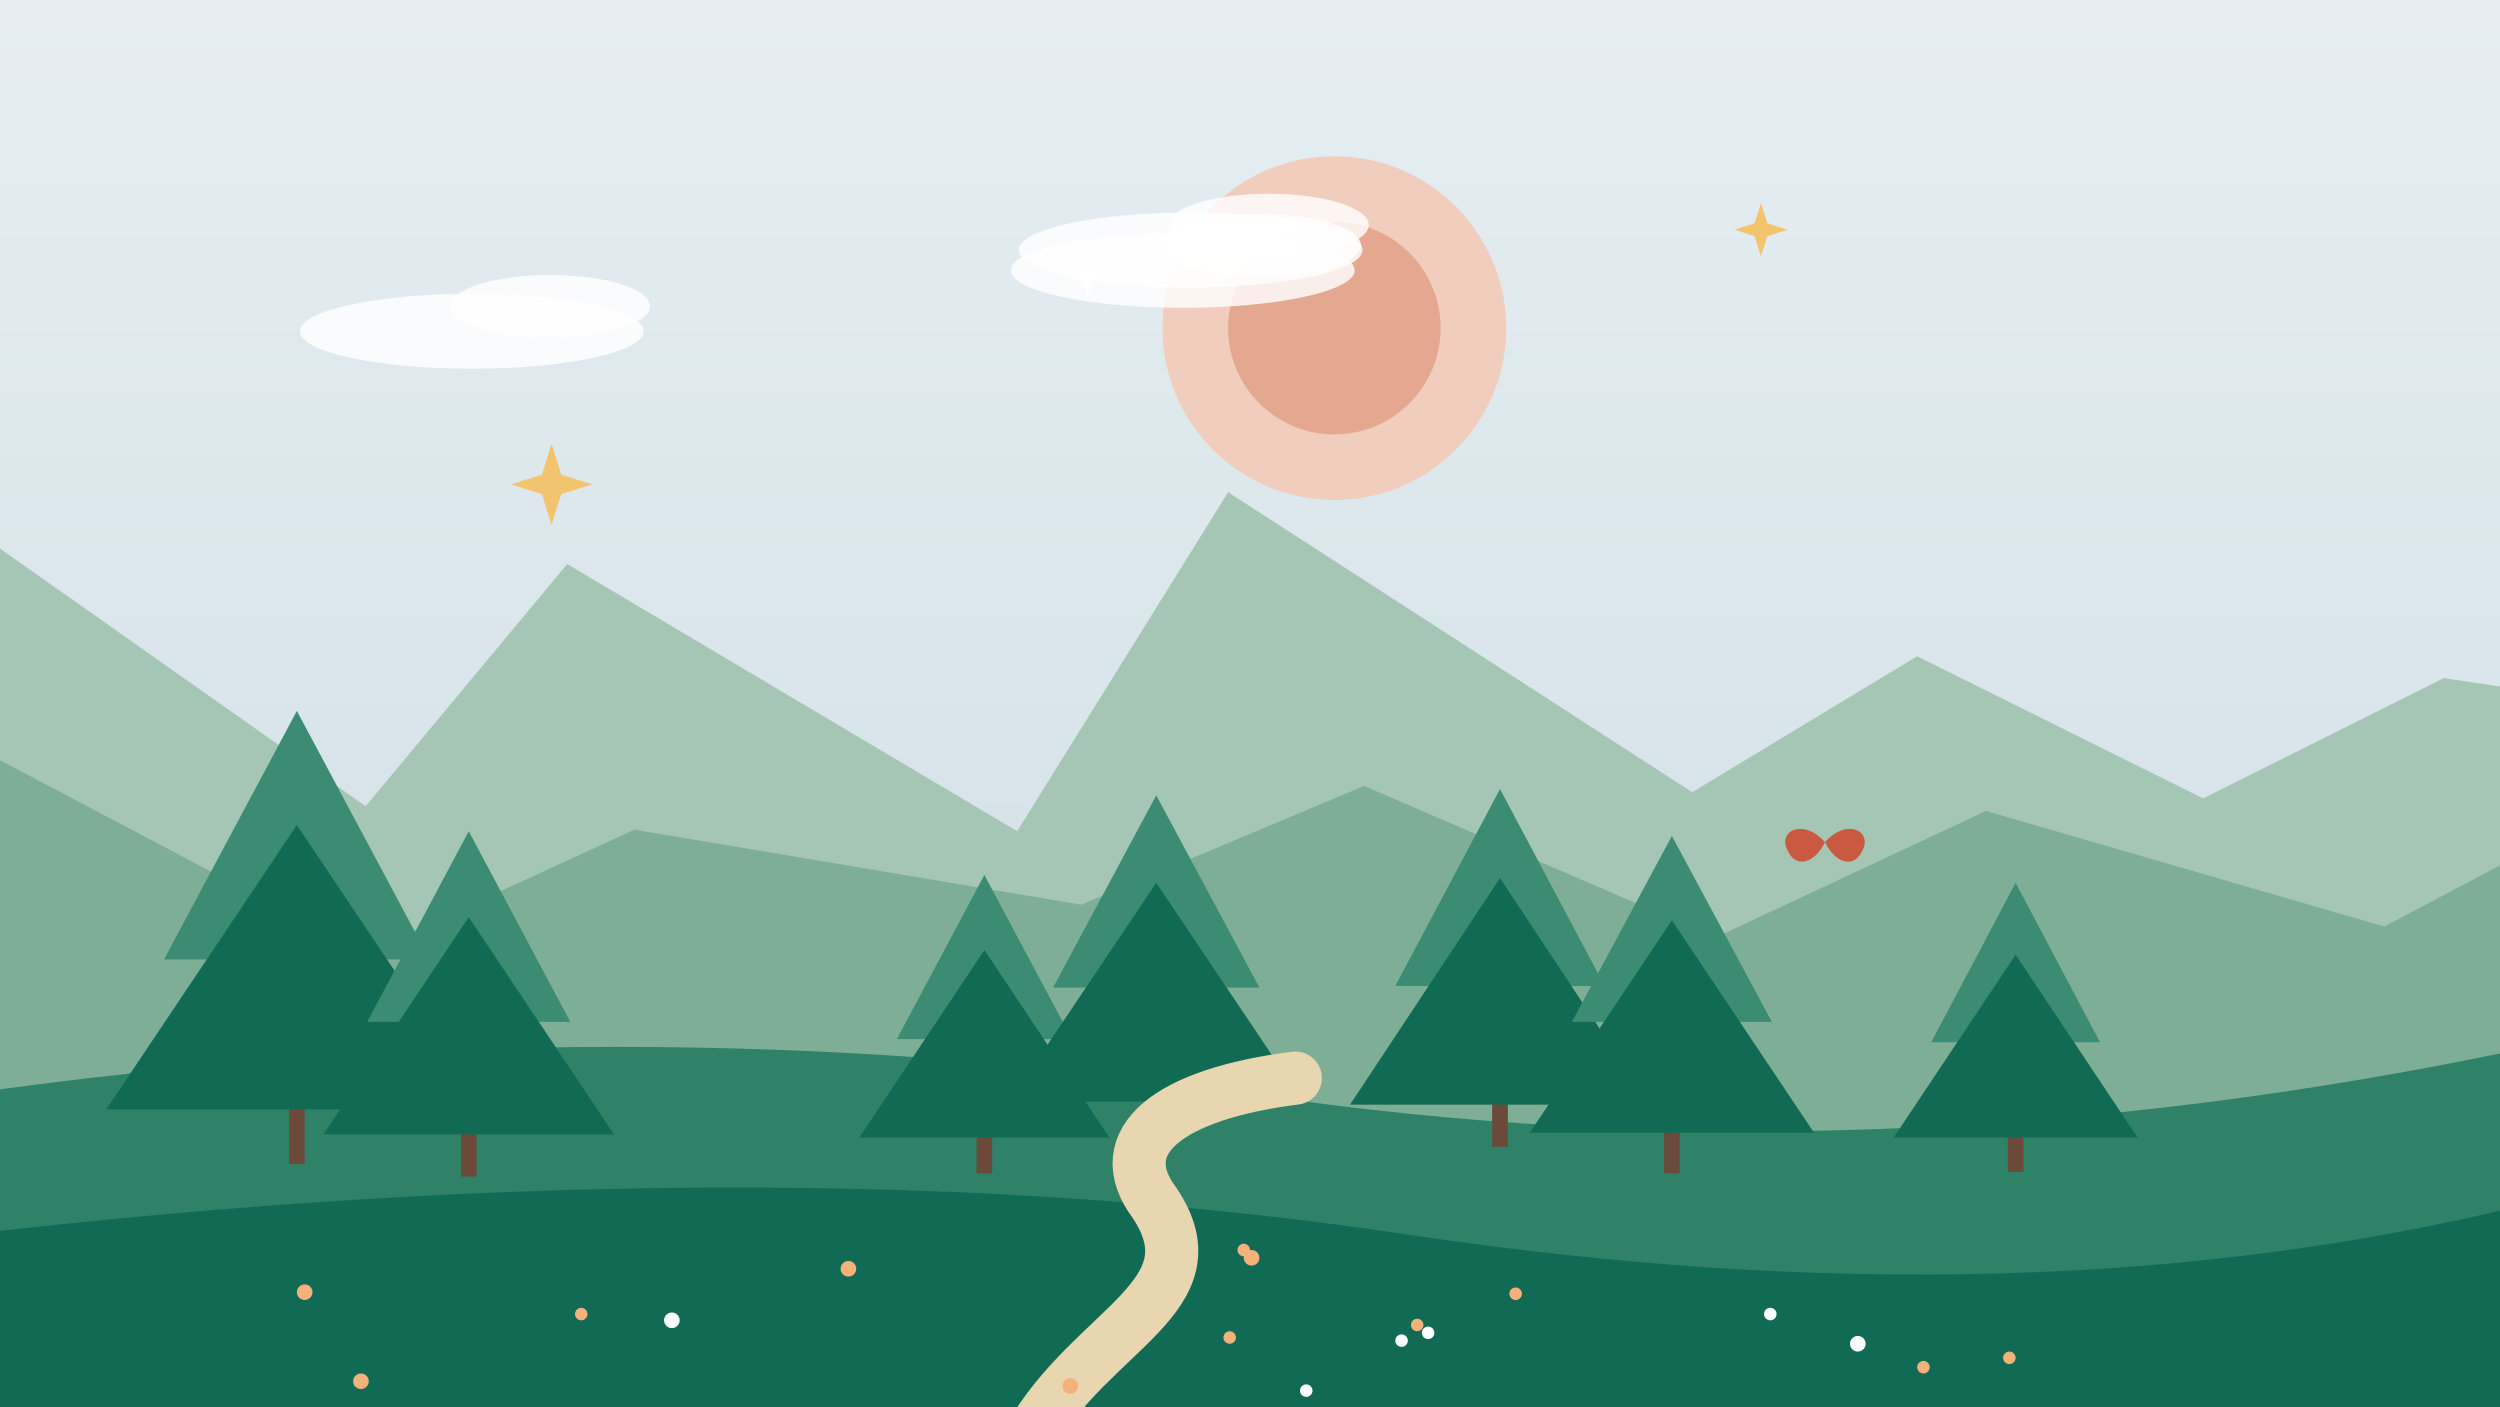
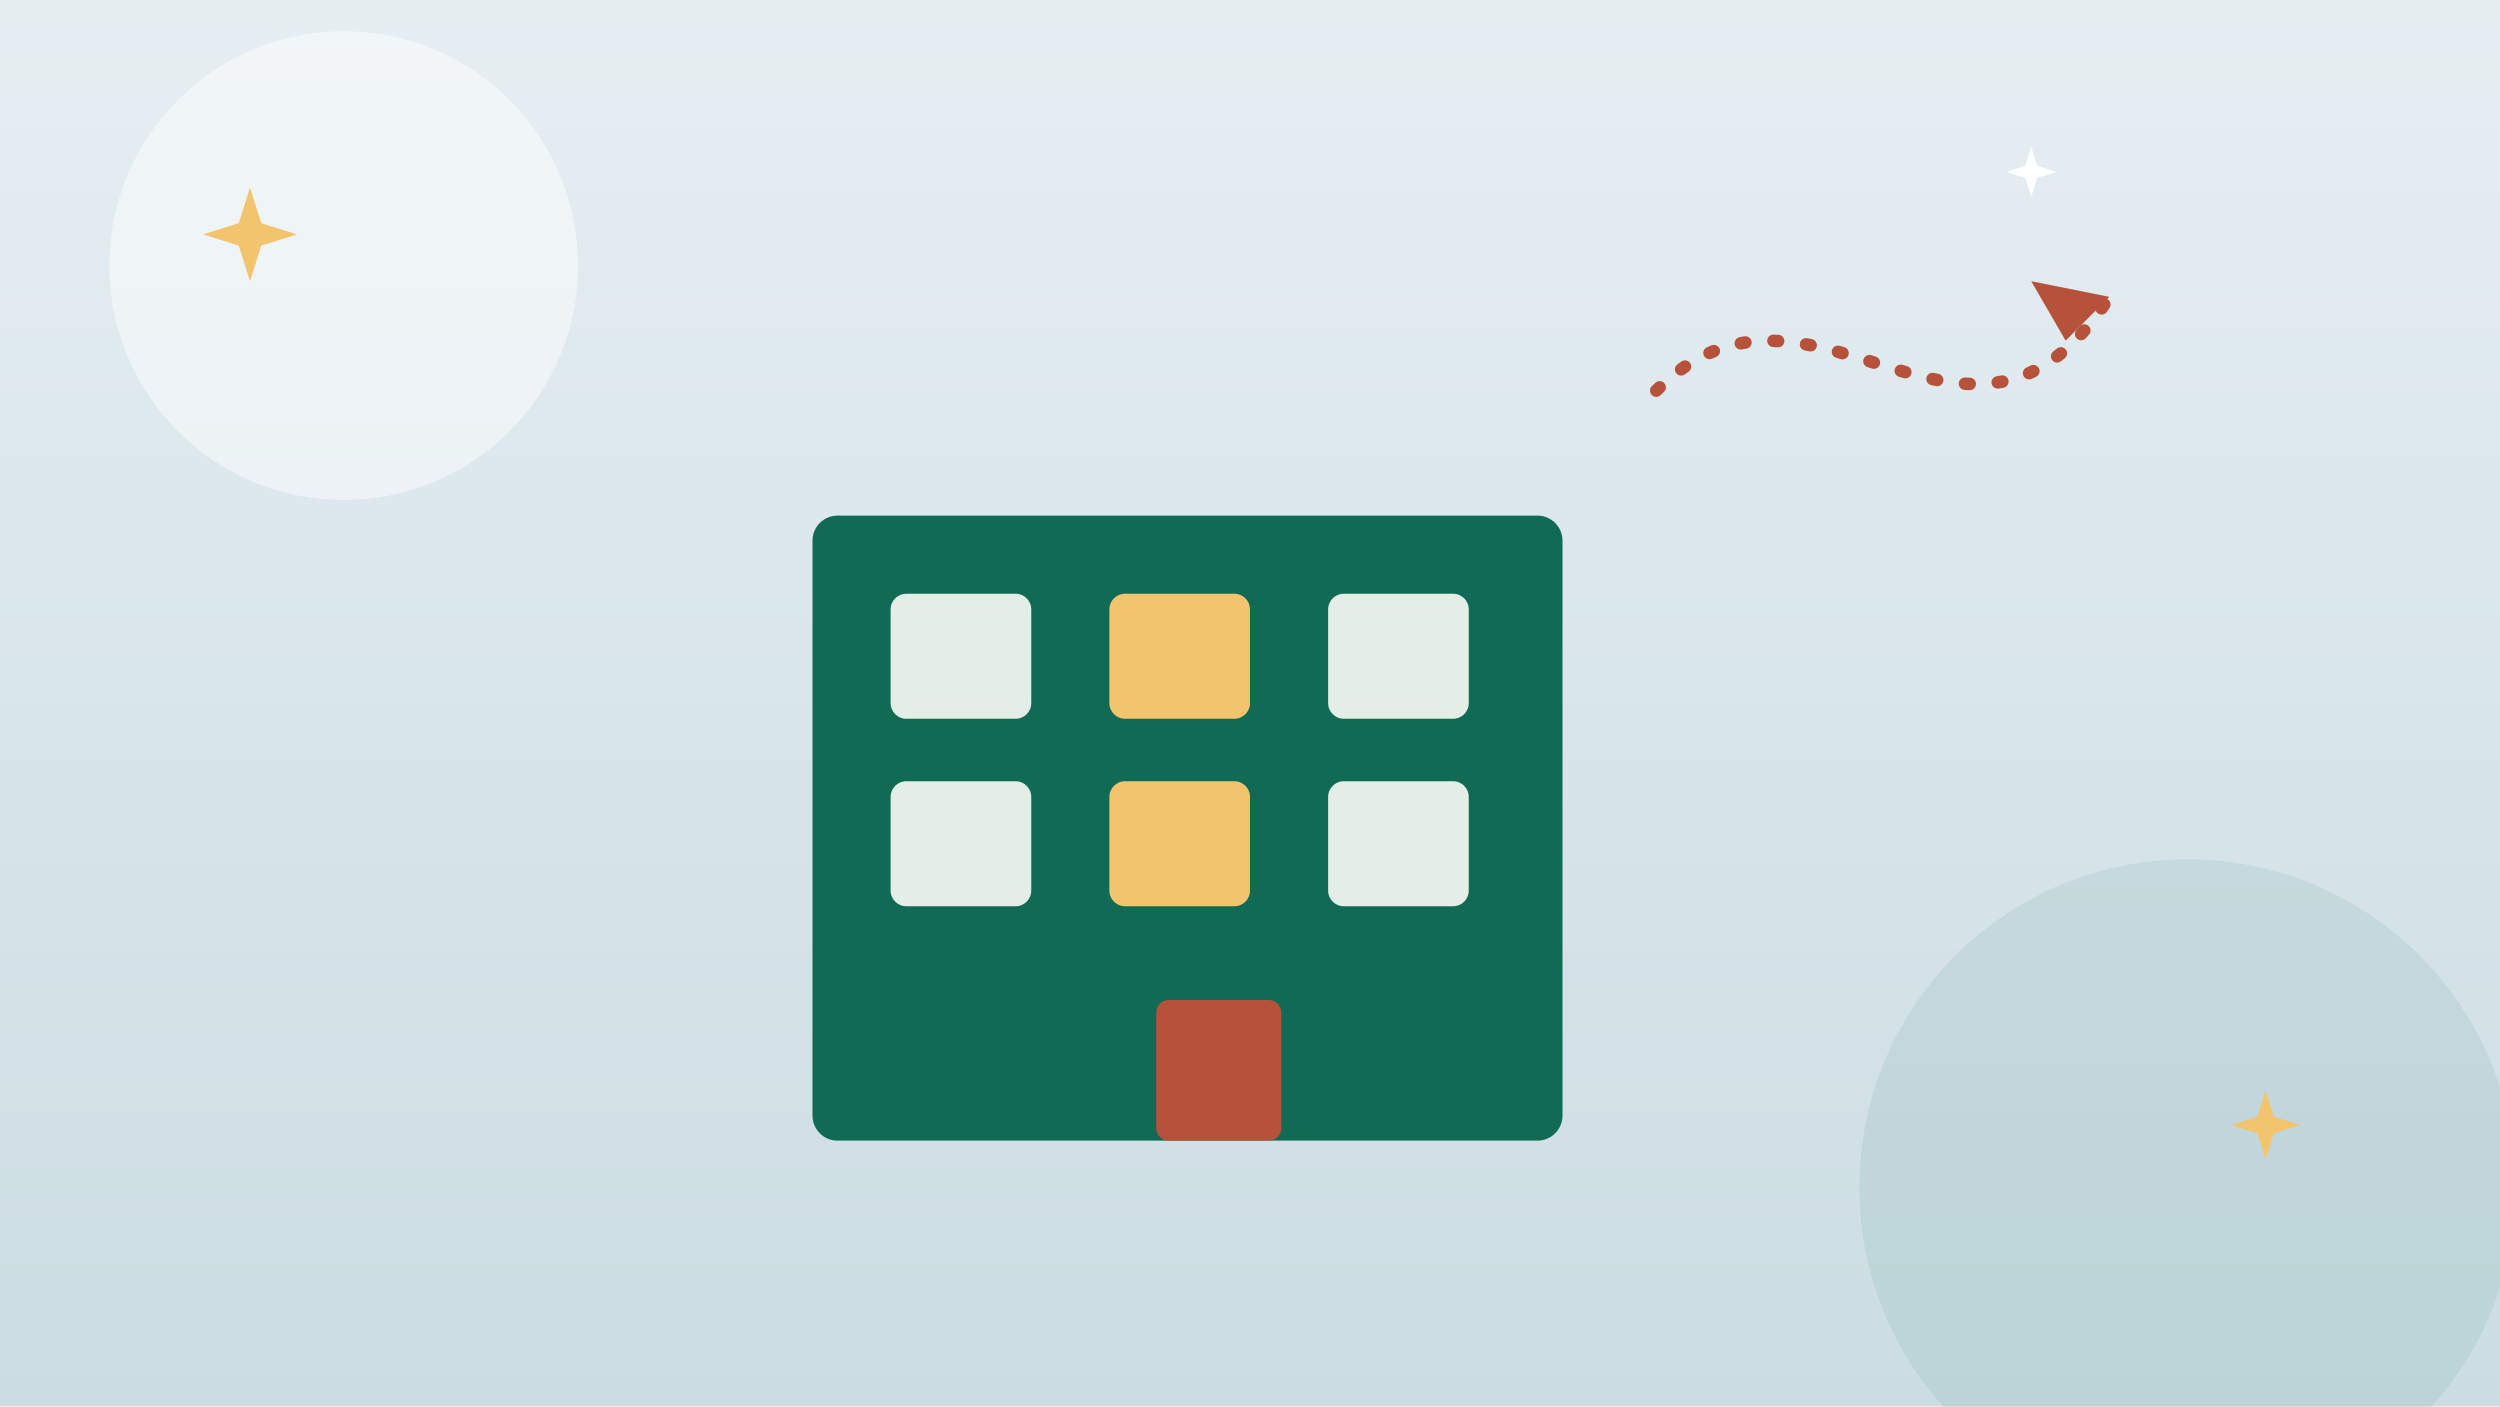
<svg xmlns="http://www.w3.org/2000/svg" viewBox="0 0 1600 900" role="img" aria-label="">
  <defs>
    <linearGradient id="g" x1="0" y1="0" x2="0" y2="1">
      <stop offset="0" stop-color="#e6eef2" />
      <stop offset="1" stop-color="#cbdde3" />
    </linearGradient>
  </defs>
  <rect width="1600" height="900" fill="url(#g)" />
-   <circle cx="854" cy="210" r="110" fill="#f0cdbd" />
-   <circle cx="854" cy="210" r="68" fill="#e3a88f" />
-   <ellipse cx="302" cy="212" rx="110" ry="24" fill="#fff" opacity=".8" />
-   <ellipse cx="352" cy="196" rx="64" ry="20" fill="#fff" opacity=".8" />
-   <ellipse cx="757" cy="173" rx="110" ry="24" fill="#fff" opacity=".8" />
-   <ellipse cx="807" cy="157" rx="64" ry="20" fill="#fff" opacity=".8" />
-   <ellipse cx="762" cy="160" rx="110" ry="24" fill="#fff" opacity=".8" />
-   <ellipse cx="812" cy="144" rx="64" ry="20" fill="#fff" opacity=".8" />
-   <polygon points="-20 710 -20 337 234 516 363 361 651 532 786 315 1083 507 1227 420 1410 511 1564 434 1832 474 1620 710" fill="#a5c6b4" />
-   <polygon points="-20 790 -20 476 234 610 406 531 692 579 873 503 1098 600 1271 519 1526 593 1658 523 1844 580 1620 790" fill="#7fae96" />
-   <path d="M-20 700 Q400 640 800 700 T1620 670 L1620 920 L-20 920Z" fill="#2f8168" />
-   <rect x="185" y="681" width="10" height="64" fill="#6b4a3a" />
-   <path d="M190 455 L275 614 L105 614Z" fill="#3b8c72" />
-   <path d="M190 528 L312 710 L68 710Z" fill="#116b54" />
-   <rect x="295" y="704" width="10" height="49" fill="#6b4a3a" />
-   <path d="M300 532 L365 654 L235 654Z" fill="#3b8c72" />
-   <path d="M300 587 L393 726 L207 726Z" fill="#116b54" />
-   <rect x="625" y="709" width="10" height="42" fill="#6b4a3a" />
-   <path d="M630 560 L686 665 L574 665Z" fill="#3b8c72" />
-   <path d="M630 608 L710 728 L550 728Z" fill="#116b54" />
-   <rect x="735" y="683" width="10" height="49" fill="#6b4a3a" />
-   <path d="M740 509 L806 632 L674 632Z" fill="#3b8c72" />
-   <path d="M740 565 L834 705 L646 705Z" fill="#116b54" />
-   <rect x="955" y="684" width="10" height="50" fill="#6b4a3a" />
-   <path d="M960 505 L1027 631 L893 631Z" fill="#3b8c72" />
-   <path d="M960 562 L1056 707 L864 707Z" fill="#116b54" />
-   <rect x="1065" y="703" width="10" height="48" fill="#6b4a3a" />
-   <path d="M1070 535 L1134 654 L1006 654Z" fill="#3b8c72" />
-   <path d="M1070 589 L1161 725 L979 725Z" fill="#116b54" />
-   <rect x="1285" y="709" width="10" height="41" fill="#6b4a3a" />
-   <path d="M1290 565 L1344 667 L1236 667Z" fill="#3b8c72" />
-   <path d="M1290 611 L1368 728 L1212 728Z" fill="#116b54" />
-   <path d="M-20 790 Q500 730 900 790 T1620 770 L1620 920 L-20 920Z" fill="#116b54" />
-   <path d="M659 920 C699 850 779 830 739 770 C709 730 749 700 829 690" fill="none" stroke="#e7d6b0" stroke-width="34" stroke-linecap="round" />
-   <circle cx="543" cy="812" r="5" fill="#f4b27a" />
-   <circle cx="1286" cy="869" r="4" fill="#f4b27a" />
-   <circle cx="836" cy="890" r="4" fill="#fff" />
-   <circle cx="685" cy="887" r="5" fill="#f4b27a" />
-   <circle cx="897" cy="858" r="4" fill="#fff" />
-   <circle cx="372" cy="841" r="4" fill="#f4b27a" />
-   <circle cx="801" cy="805" r="5" fill="#f4b27a" />
-   <circle cx="907" cy="848" r="4" fill="#f4b27a" />
-   <circle cx="195" cy="827" r="5" fill="#f4b27a" />
-   <circle cx="970" cy="828" r="4" fill="#f4b27a" />
-   <circle cx="914" cy="853" r="4" fill="#fff" />
-   <circle cx="430" cy="845" r="5" fill="#fff" />
-   <circle cx="787" cy="856" r="4" fill="#f4b27a" />
-   <circle cx="1133" cy="841" r="4" fill="#fff" />
-   <circle cx="231" cy="884" r="5" fill="#f4b27a" />
-   <circle cx="796" cy="800" r="4" fill="#f4b27a" />
-   <circle cx="1231" cy="875" r="4" fill="#f4b27a" />
-   <circle cx="1189" cy="860" r="5" fill="#fff" />
-   <path transform="translate(353 310)" d="M0-26l6.2 19.8L26 0l-19.8 6.2L0 26l-6.2-19.8L-26 0l19.8-6.2z" fill="#f2c46d" />
-   <path transform="translate(1127 147)" d="M0-17l4.1 12.9L17 0l-12.9 4.1L0 17l-4.1-12.9L-17 0l12.9-4.1z" fill="#f2c46d" />
-   <path transform="translate(696 177)" d="M0-13l3.1 9.9L13 0l-9.9 3.1L0 13l-3.1-9.9L-13 0l9.9-3.1z" fill="#fff" />
-   <g transform="translate(1168 539)">
-     <path d="M0 0c-14-16-32-7-23 7 5 9 16 7 23-7zM0 0c14-16 32-7 23 7-5 9-16 7-23-7z" fill="#c9593f" />
+   <circle cx="220" cy="170" r="150" fill="#fff" opacity=".45" />
+   <circle cx="1400" cy="760" r="210" fill="#116b54" opacity=".08" />
+   <g>
+     <rect x="520" y="330" width="480" height="400" rx="16" fill="#116b54" />
+     <rect x="570" y="380" width="90" height="80" rx="10" fill="#e3eee7" />
+     <rect x="710" y="380" width="90" height="80" rx="10" fill="#f2c46d" />
+     <rect x="850" y="380" width="90" height="80" rx="10" fill="#e3eee7" />
+     <rect x="570" y="500" width="90" height="80" rx="10" fill="#e3eee7" />
+     <rect x="710" y="500" width="90" height="80" rx="10" fill="#f2c46d" />
+     <rect x="850" y="500" width="90" height="80" rx="10" fill="#e3eee7" />
+     <rect x="740" y="640" width="80" height="90" rx="8" fill="#b55239" />
+     <path d="M1060 250 C1160 150 1260 330 1350 190" fill="none" stroke="#b55239" stroke-width="8" stroke-dasharray="3 18" stroke-linecap="round" />
+     <path d="M1350 190 l-50 -10 l22 38z" fill="#b55239" />
  </g>
+   <path transform="translate(160 150)" d="M0-30l7.2 22.8L30 0l-22.8 7.2L0 30l-7.2-22.8L-30 0l22.8-7.2z" fill="#f2c46d" />
+   <path transform="translate(1450 720)" d="M0-22l5.3 16.7L22 0l-16.7 5.3L0 22l-5.3-16.7L-22 0l16.7-5.3z" fill="#f2c46d" />
+   <path transform="translate(1300 110)" d="M0-16l3.8 12.2L16 0l-12.2 3.8L0 16l-3.8-12.2L-16 0l12.2-3.8z" fill="#fff" />
</svg>
